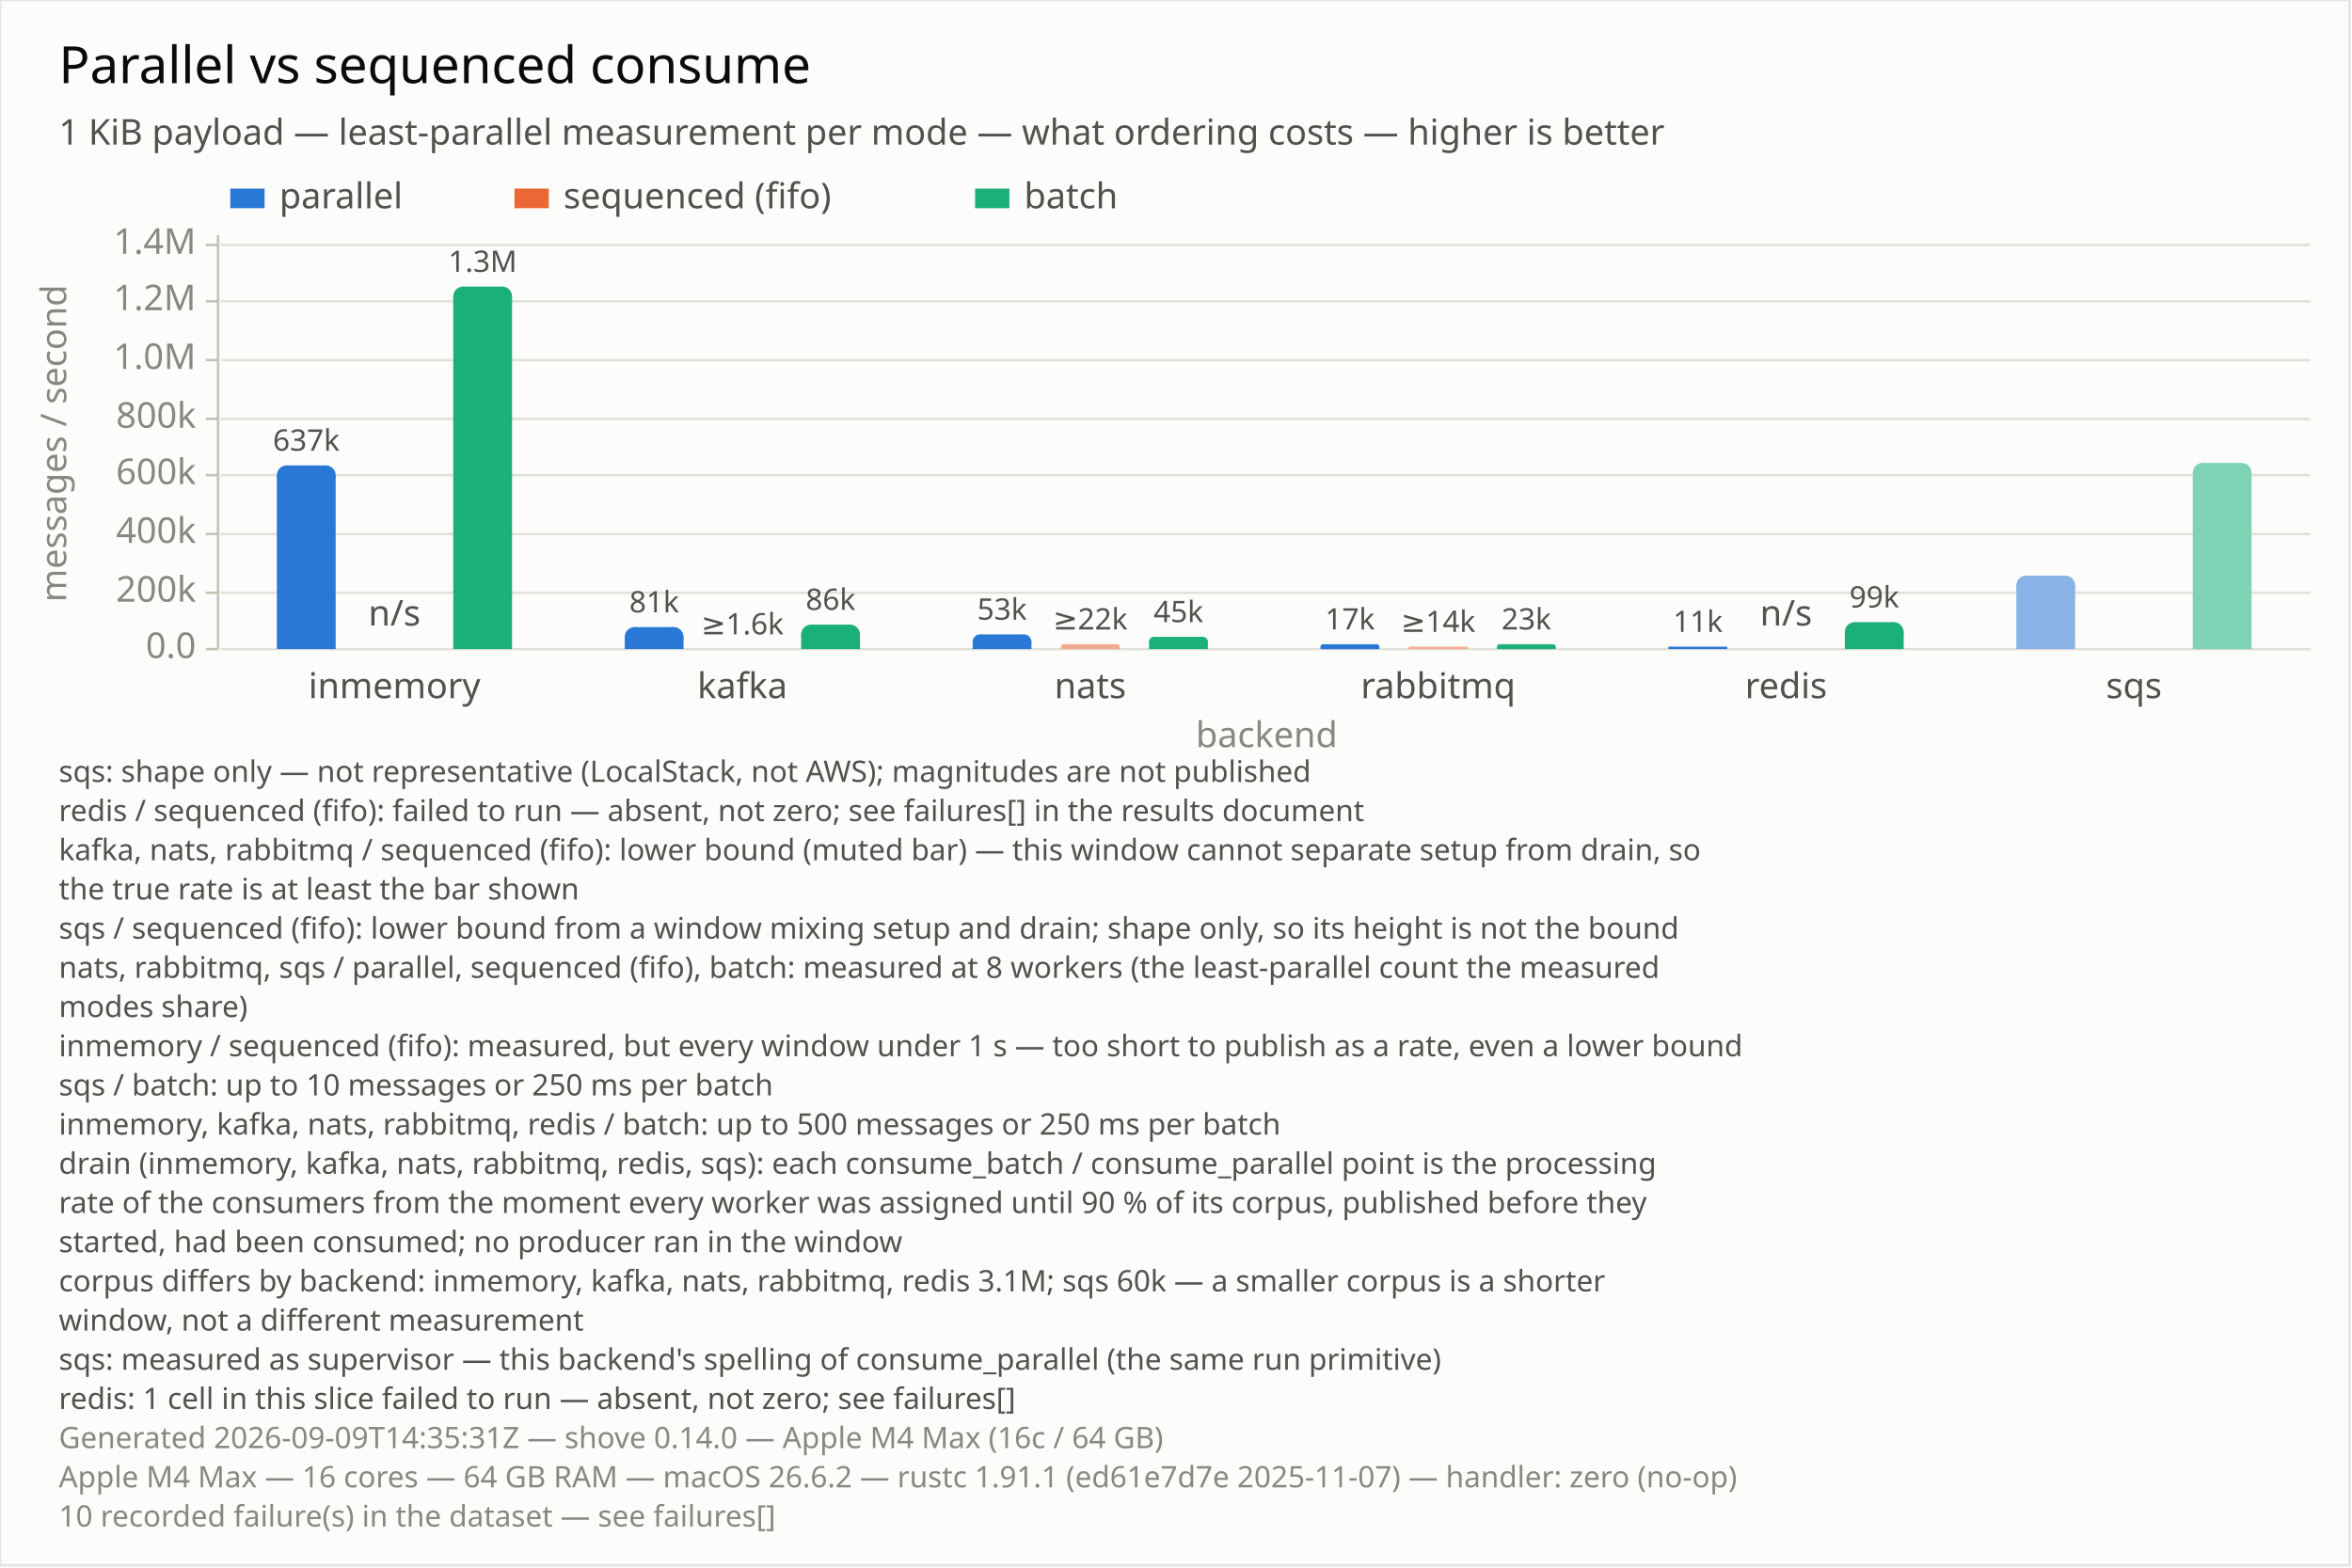
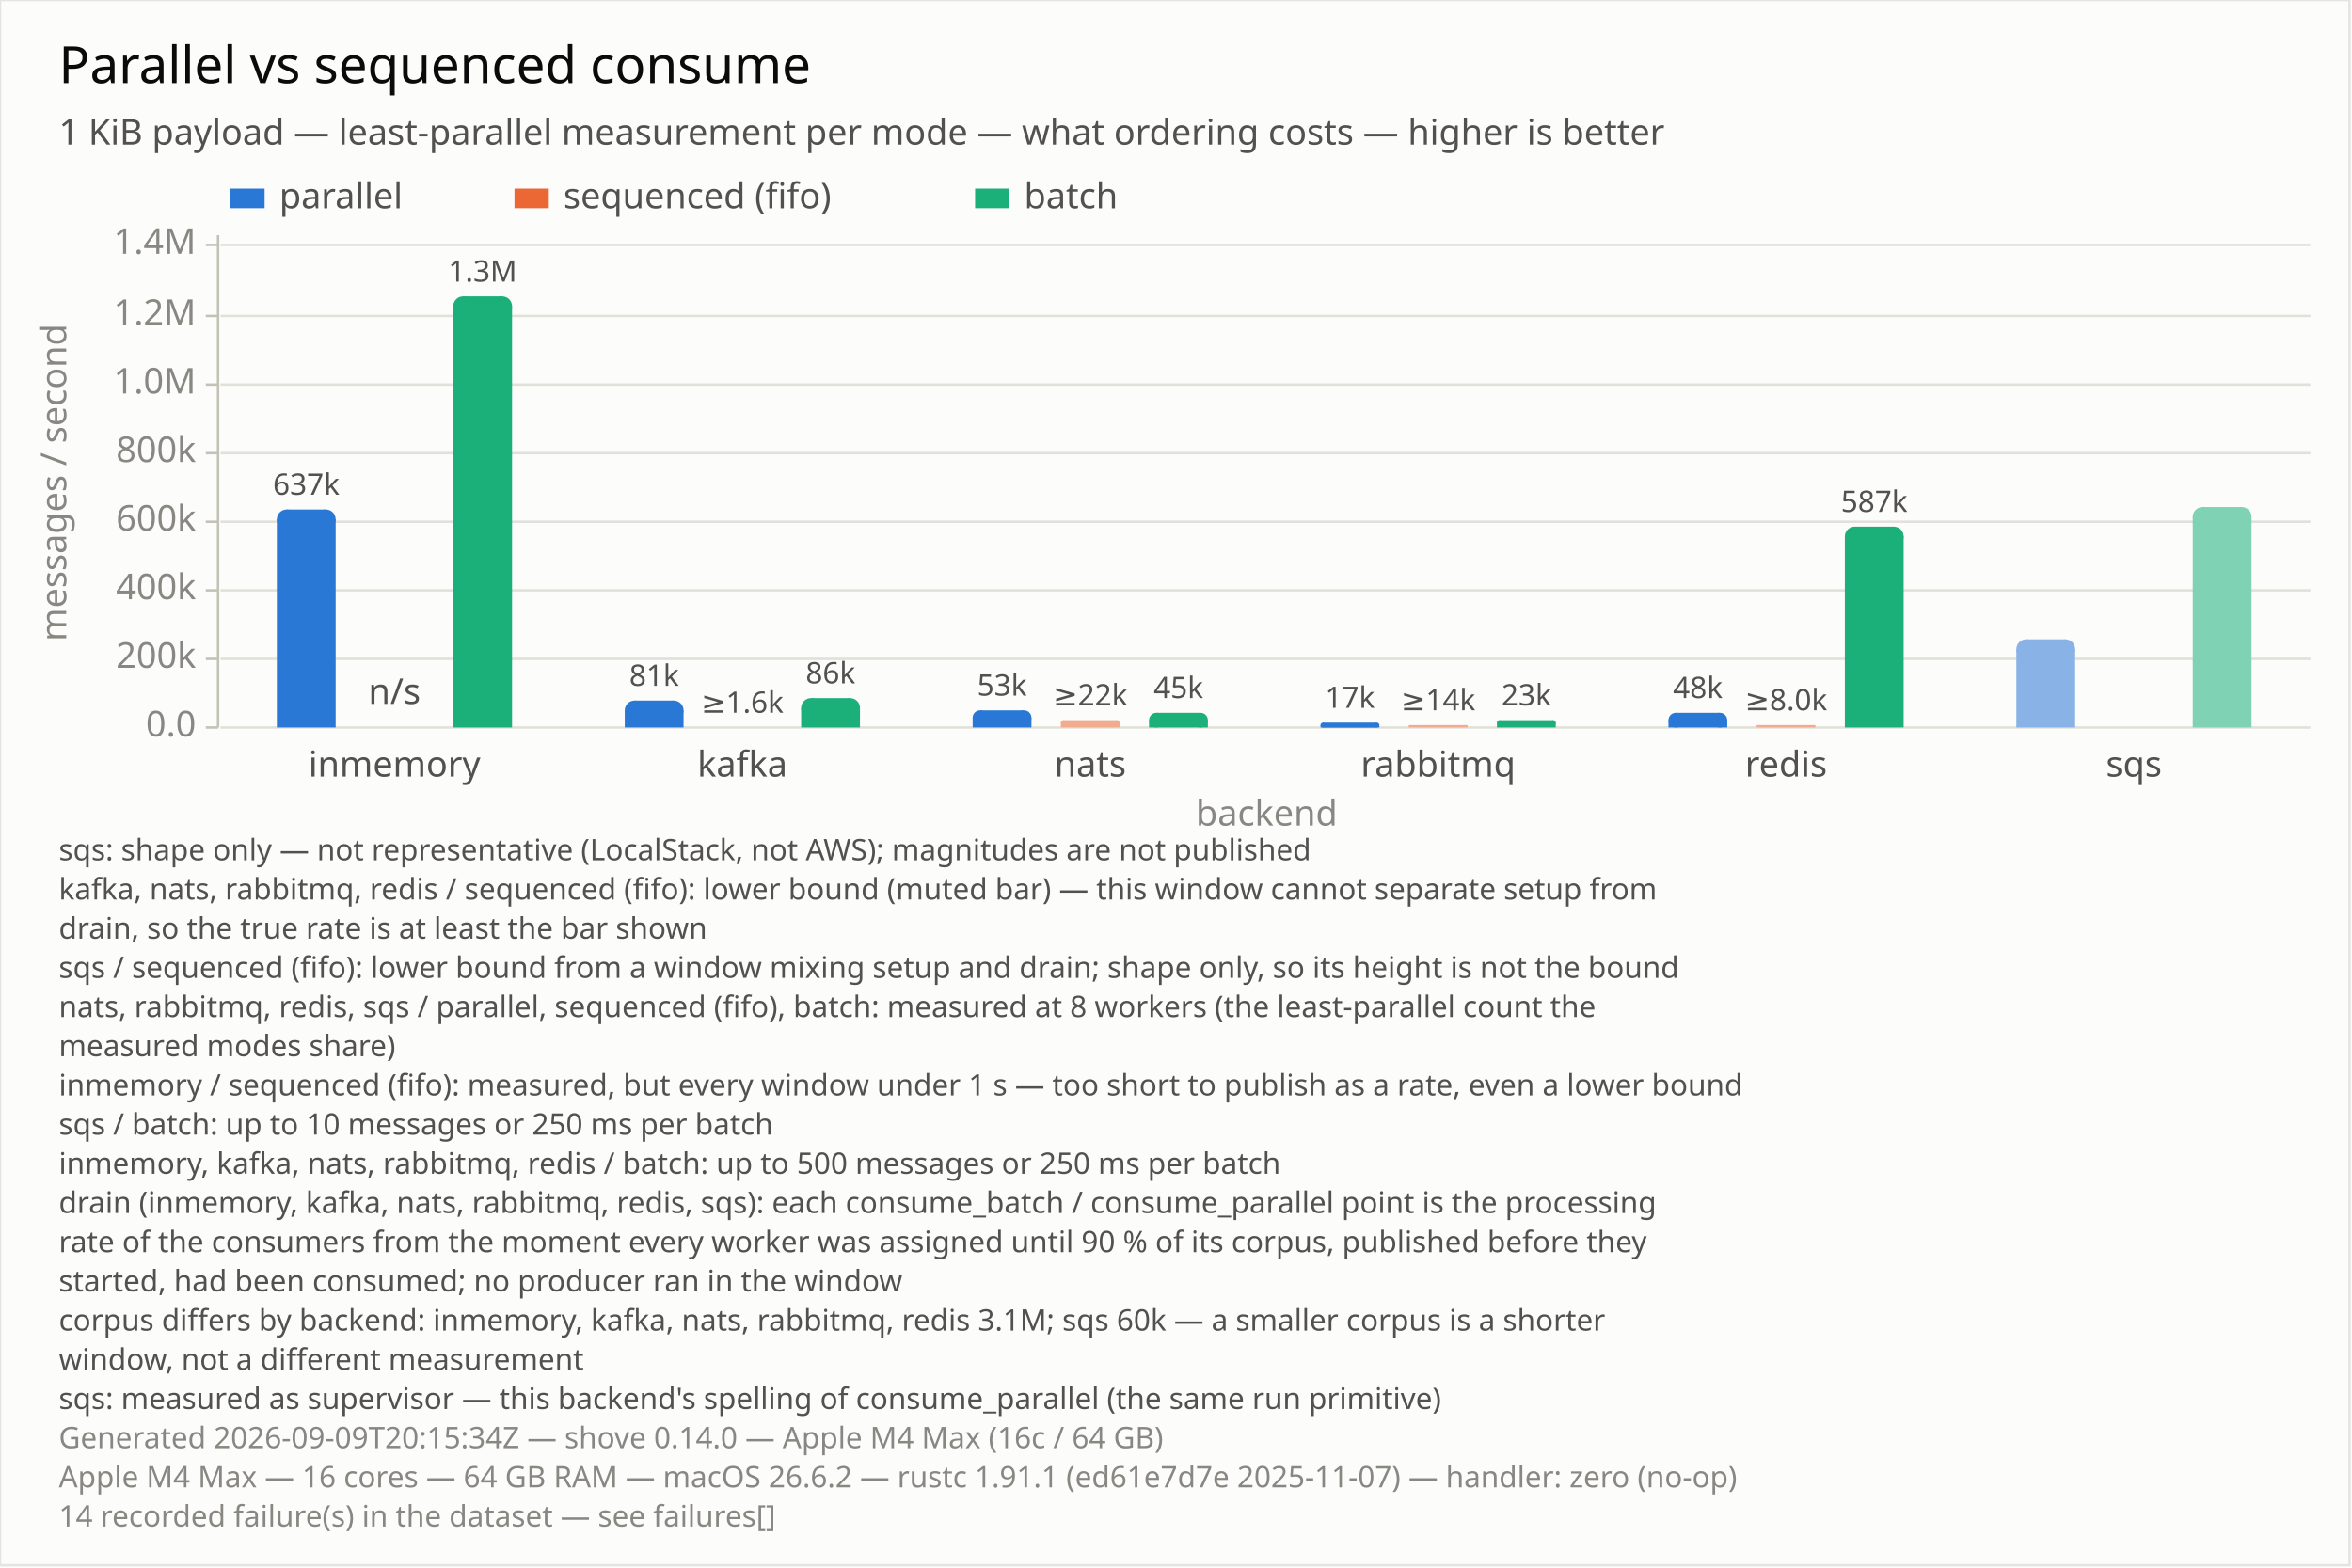
<svg xmlns="http://www.w3.org/2000/svg" width="960" height="640" viewBox="0 0 960 640">
  <rect x="0" y="0" width="960" height="640" opacity="1" fill="#FCFCFB" stroke="none" />
  <rect x="0" y="0" width="959" height="639" opacity="0.1" fill="none" stroke="#0B0B0B" />
  <text x="24" y="18" dy="0.76em" text-anchor="start" font-family="sans-serif" font-size="20.968" opacity="1" fill="#0B0B0B">
Parallel vs sequenced consume
</text>
  <text x="24" y="48" dy="0.76em" text-anchor="start" font-family="sans-serif" font-size="14.516" opacity="1" fill="#52514E">
1 KiB payload — least-parallel measurement per mode — what ordering costs — higher is better
</text>
-   <text x="24" y="310" dy="0.76em" text-anchor="start" font-family="sans-serif" font-size="12.097" opacity="1" fill="#52514E">
+   <text x="24" y="342" dy="0.76em" text-anchor="start" font-family="sans-serif" font-size="12.097" opacity="1" fill="#52514E">
sqs: shape only — not representative (LocalStack, not AWS); magnitudes are not published
</text>
-   <text x="24" y="326" dy="0.76em" text-anchor="start" font-family="sans-serif" font-size="12.097" opacity="1" fill="#52514E">
- redis / sequenced (fifo): failed to run — absent, not zero; see failures[] in the results document
- </text>
-   <text x="24" y="342" dy="0.76em" text-anchor="start" font-family="sans-serif" font-size="12.097" opacity="1" fill="#52514E">
- kafka, nats, rabbitmq / sequenced (fifo): lower bound (muted bar) — this window cannot separate setup from drain, so
- </text>
  <text x="24" y="358" dy="0.76em" text-anchor="start" font-family="sans-serif" font-size="12.097" opacity="1" fill="#52514E">
- the true rate is at least the bar shown
+ kafka, nats, rabbitmq, redis / sequenced (fifo): lower bound (muted bar) — this window cannot separate setup from
</text>
  <text x="24" y="374" dy="0.76em" text-anchor="start" font-family="sans-serif" font-size="12.097" opacity="1" fill="#52514E">
+ drain, so the true rate is at least the bar shown
+ </text>
+   <text x="24" y="390" dy="0.76em" text-anchor="start" font-family="sans-serif" font-size="12.097" opacity="1" fill="#52514E">
sqs / sequenced (fifo): lower bound from a window mixing setup and drain; shape only, so its height is not the bound
</text>
-   <text x="24" y="390" dy="0.76em" text-anchor="start" font-family="sans-serif" font-size="12.097" opacity="1" fill="#52514E">
- nats, rabbitmq, sqs / parallel, sequenced (fifo), batch: measured at 8 workers (the least-parallel count the measured
- </text>
  <text x="24" y="406" dy="0.76em" text-anchor="start" font-family="sans-serif" font-size="12.097" opacity="1" fill="#52514E">
- modes share)
+ nats, rabbitmq, redis, sqs / parallel, sequenced (fifo), batch: measured at 8 workers (the least-parallel count the
</text>
  <text x="24" y="422" dy="0.76em" text-anchor="start" font-family="sans-serif" font-size="12.097" opacity="1" fill="#52514E">
+ measured modes share)
+ </text>
+   <text x="24" y="438" dy="0.76em" text-anchor="start" font-family="sans-serif" font-size="12.097" opacity="1" fill="#52514E">
inmemory / sequenced (fifo): measured, but every window under 1 s — too short to publish as a rate, even a lower bound
</text>
-   <text x="24" y="438" dy="0.76em" text-anchor="start" font-family="sans-serif" font-size="12.097" opacity="1" fill="#52514E">
+   <text x="24" y="454" dy="0.76em" text-anchor="start" font-family="sans-serif" font-size="12.097" opacity="1" fill="#52514E">
sqs / batch: up to 10 messages or 250 ms per batch
</text>
-   <text x="24" y="454" dy="0.76em" text-anchor="start" font-family="sans-serif" font-size="12.097" opacity="1" fill="#52514E">
+   <text x="24" y="470" dy="0.76em" text-anchor="start" font-family="sans-serif" font-size="12.097" opacity="1" fill="#52514E">
inmemory, kafka, nats, rabbitmq, redis / batch: up to 500 messages or 250 ms per batch
</text>
-   <text x="24" y="470" dy="0.76em" text-anchor="start" font-family="sans-serif" font-size="12.097" opacity="1" fill="#52514E">
+   <text x="24" y="486" dy="0.76em" text-anchor="start" font-family="sans-serif" font-size="12.097" opacity="1" fill="#52514E">
drain (inmemory, kafka, nats, rabbitmq, redis, sqs): each consume_batch / consume_parallel point is the processing
</text>
-   <text x="24" y="486" dy="0.76em" text-anchor="start" font-family="sans-serif" font-size="12.097" opacity="1" fill="#52514E">
+   <text x="24" y="502" dy="0.76em" text-anchor="start" font-family="sans-serif" font-size="12.097" opacity="1" fill="#52514E">
rate of the consumers from the moment every worker was assigned until 90 % of its corpus, published before they
</text>
-   <text x="24" y="502" dy="0.76em" text-anchor="start" font-family="sans-serif" font-size="12.097" opacity="1" fill="#52514E">
+   <text x="24" y="518" dy="0.76em" text-anchor="start" font-family="sans-serif" font-size="12.097" opacity="1" fill="#52514E">
started, had been consumed; no producer ran in the window
</text>
-   <text x="24" y="518" dy="0.76em" text-anchor="start" font-family="sans-serif" font-size="12.097" opacity="1" fill="#52514E">
+   <text x="24" y="534" dy="0.76em" text-anchor="start" font-family="sans-serif" font-size="12.097" opacity="1" fill="#52514E">
corpus differs by backend: inmemory, kafka, nats, rabbitmq, redis 3.1M; sqs 60k — a smaller corpus is a shorter
</text>
-   <text x="24" y="534" dy="0.76em" text-anchor="start" font-family="sans-serif" font-size="12.097" opacity="1" fill="#52514E">
+   <text x="24" y="550" dy="0.76em" text-anchor="start" font-family="sans-serif" font-size="12.097" opacity="1" fill="#52514E">
window, not a different measurement
</text>
-   <text x="24" y="550" dy="0.76em" text-anchor="start" font-family="sans-serif" font-size="12.097" opacity="1" fill="#52514E">
+   <text x="24" y="566" dy="0.76em" text-anchor="start" font-family="sans-serif" font-size="12.097" opacity="1" fill="#52514E">
sqs: measured as supervisor — this backend's spelling of consume_parallel (the same run primitive)
</text>
-   <text x="24" y="566" dy="0.76em" text-anchor="start" font-family="sans-serif" font-size="12.097" opacity="1" fill="#52514E">
- redis: 1 cell in this slice failed to run — absent, not zero; see failures[]
- </text>
  <text x="24" y="582" dy="0.76em" text-anchor="start" font-family="sans-serif" font-size="12.097" opacity="1" fill="#898781">
- Generated 2026-09-09T14:35:31Z — shove 0.14.0 — Apple M4 Max (16c / 64 GB)
+ Generated 2026-09-09T20:15:34Z — shove 0.14.0 — Apple M4 Max (16c / 64 GB)
</text>
  <text x="24" y="598" dy="0.76em" text-anchor="start" font-family="sans-serif" font-size="12.097" opacity="1" fill="#898781">
Apple M4 Max — 16 cores — 64 GB RAM — macOS 26.6.2 — rustc 1.91.1 (ed61e7d7e 2025-11-07) — handler: zero (no-op)
</text>
  <text x="24" y="614" dy="0.76em" text-anchor="start" font-family="sans-serif" font-size="12.097" opacity="1" fill="#898781">
- 10 recorded failure(s) in the dataset — see failures[]
- </text>
-   <text x="16" y="181" dy="0.76em" text-anchor="middle" font-family="sans-serif" font-size="14.516" opacity="1" fill="#898781" transform="rotate(270, 16, 181)">
+ 14 recorded failure(s) in the dataset — see failures[]
+ </text>
+   <text x="16" y="197" dy="0.76em" text-anchor="middle" font-family="sans-serif" font-size="14.516" opacity="1" fill="#898781" transform="rotate(270, 16, 197)">
messages / second
</text>
-   <line opacity="1" stroke="#E1E0D9" stroke-width="1" x1="90" y1="265" x2="943" y2="265" />
-   <line opacity="1" stroke="#E1E0D9" stroke-width="1" x1="90" y1="242" x2="943" y2="242" />
-   <line opacity="1" stroke="#E1E0D9" stroke-width="1" x1="90" y1="218" x2="943" y2="218" />
-   <line opacity="1" stroke="#E1E0D9" stroke-width="1" x1="90" y1="194" x2="943" y2="194" />
-   <line opacity="1" stroke="#E1E0D9" stroke-width="1" x1="90" y1="171" x2="943" y2="171" />
-   <line opacity="1" stroke="#E1E0D9" stroke-width="1" x1="90" y1="147" x2="943" y2="147" />
-   <line opacity="1" stroke="#E1E0D9" stroke-width="1" x1="90" y1="123" x2="943" y2="123" />
+   <line opacity="1" stroke="#E1E0D9" stroke-width="1" x1="90" y1="297" x2="943" y2="297" />
+   <line opacity="1" stroke="#E1E0D9" stroke-width="1" x1="90" y1="269" x2="943" y2="269" />
+   <line opacity="1" stroke="#E1E0D9" stroke-width="1" x1="90" y1="241" x2="943" y2="241" />
+   <line opacity="1" stroke="#E1E0D9" stroke-width="1" x1="90" y1="213" x2="943" y2="213" />
+   <line opacity="1" stroke="#E1E0D9" stroke-width="1" x1="90" y1="185" x2="943" y2="185" />
+   <line opacity="1" stroke="#E1E0D9" stroke-width="1" x1="90" y1="157" x2="943" y2="157" />
+   <line opacity="1" stroke="#E1E0D9" stroke-width="1" x1="90" y1="129" x2="943" y2="129" />
  <line opacity="1" stroke="#E1E0D9" stroke-width="1" x1="90" y1="100" x2="943" y2="100" />
-   <polyline fill="none" opacity="1" stroke="#C3C2B7" stroke-width="1" points="89,96 89,265 " />
-   <text x="80" y="265" dy="0.5ex" text-anchor="end" font-family="sans-serif" font-size="14.516" opacity="1" fill="#898781">
+   <polyline fill="none" opacity="1" stroke="#C3C2B7" stroke-width="1" points="89,96 89,297 " />
+   <text x="80" y="297" dy="0.5ex" text-anchor="end" font-family="sans-serif" font-size="14.516" opacity="1" fill="#898781">
0.0
</text>
-   <polyline fill="none" opacity="1" stroke="#C3C2B7" stroke-width="1" points="84,265 89,265 " />
-   <text x="80" y="242" dy="0.5ex" text-anchor="end" font-family="sans-serif" font-size="14.516" opacity="1" fill="#898781">
+   <polyline fill="none" opacity="1" stroke="#C3C2B7" stroke-width="1" points="84,297 89,297 " />
+   <text x="80" y="269" dy="0.5ex" text-anchor="end" font-family="sans-serif" font-size="14.516" opacity="1" fill="#898781">
200k
</text>
-   <polyline fill="none" opacity="1" stroke="#C3C2B7" stroke-width="1" points="84,242 89,242 " />
-   <text x="80" y="218" dy="0.5ex" text-anchor="end" font-family="sans-serif" font-size="14.516" opacity="1" fill="#898781">
+   <polyline fill="none" opacity="1" stroke="#C3C2B7" stroke-width="1" points="84,269 89,269 " />
+   <text x="80" y="241" dy="0.5ex" text-anchor="end" font-family="sans-serif" font-size="14.516" opacity="1" fill="#898781">
400k
</text>
-   <polyline fill="none" opacity="1" stroke="#C3C2B7" stroke-width="1" points="84,218 89,218 " />
-   <text x="80" y="194" dy="0.5ex" text-anchor="end" font-family="sans-serif" font-size="14.516" opacity="1" fill="#898781">
+   <polyline fill="none" opacity="1" stroke="#C3C2B7" stroke-width="1" points="84,241 89,241 " />
+   <text x="80" y="213" dy="0.5ex" text-anchor="end" font-family="sans-serif" font-size="14.516" opacity="1" fill="#898781">
600k
</text>
-   <polyline fill="none" opacity="1" stroke="#C3C2B7" stroke-width="1" points="84,194 89,194 " />
-   <text x="80" y="171" dy="0.5ex" text-anchor="end" font-family="sans-serif" font-size="14.516" opacity="1" fill="#898781">
+   <polyline fill="none" opacity="1" stroke="#C3C2B7" stroke-width="1" points="84,213 89,213 " />
+   <text x="80" y="185" dy="0.5ex" text-anchor="end" font-family="sans-serif" font-size="14.516" opacity="1" fill="#898781">
800k
</text>
-   <polyline fill="none" opacity="1" stroke="#C3C2B7" stroke-width="1" points="84,171 89,171 " />
-   <text x="80" y="147" dy="0.5ex" text-anchor="end" font-family="sans-serif" font-size="14.516" opacity="1" fill="#898781">
+   <polyline fill="none" opacity="1" stroke="#C3C2B7" stroke-width="1" points="84,185 89,185 " />
+   <text x="80" y="157" dy="0.5ex" text-anchor="end" font-family="sans-serif" font-size="14.516" opacity="1" fill="#898781">
1.0M
</text>
-   <polyline fill="none" opacity="1" stroke="#C3C2B7" stroke-width="1" points="84,147 89,147 " />
-   <text x="80" y="123" dy="0.5ex" text-anchor="end" font-family="sans-serif" font-size="14.516" opacity="1" fill="#898781">
+   <polyline fill="none" opacity="1" stroke="#C3C2B7" stroke-width="1" points="84,157 89,157 " />
+   <text x="80" y="129" dy="0.5ex" text-anchor="end" font-family="sans-serif" font-size="14.516" opacity="1" fill="#898781">
1.2M
</text>
-   <polyline fill="none" opacity="1" stroke="#C3C2B7" stroke-width="1" points="84,123 89,123 " />
+   <polyline fill="none" opacity="1" stroke="#C3C2B7" stroke-width="1" points="84,129 89,129 " />
  <text x="80" y="100" dy="0.5ex" text-anchor="end" font-family="sans-serif" font-size="14.516" opacity="1" fill="#898781">
1.4M
</text>
  <polyline fill="none" opacity="1" stroke="#C3C2B7" stroke-width="1" points="84,100 89,100 " />
-   <rect x="113" y="194" width="24" height="71" opacity="1" fill="#2A78D6" stroke="none" />
-   <rect x="117" y="190" width="16" height="5" opacity="1" fill="#2A78D6" stroke="none" />
-   <circle cx="117" cy="194" r="4" opacity="1" fill="#2A78D6" stroke="none" stroke-width="0" />
-   <circle cx="133" cy="194" r="4" opacity="1" fill="#2A78D6" stroke="none" stroke-width="0" />
-   <text x="125" y="187" dy="-0.5ex" text-anchor="middle" font-family="sans-serif" font-size="12.097" opacity="1" fill="#52514E">
+   <rect x="113" y="212" width="24" height="85" opacity="1" fill="#2A78D6" stroke="none" />
+   <rect x="117" y="208" width="16" height="5" opacity="1" fill="#2A78D6" stroke="none" />
+   <circle cx="117" cy="212" r="4" opacity="1" fill="#2A78D6" stroke="none" stroke-width="0" />
+   <circle cx="133" cy="212" r="4" opacity="1" fill="#2A78D6" stroke="none" stroke-width="0" />
+   <text x="125" y="205" dy="-0.5ex" text-anchor="middle" font-family="sans-serif" font-size="12.097" opacity="1" fill="#52514E">
637k
</text>
-   <text x="161" y="259" dy="-0.5ex" text-anchor="middle" font-family="sans-serif" font-size="14.516" opacity="1" fill="#52514E">
+   <text x="161" y="291" dy="-0.5ex" text-anchor="middle" font-family="sans-serif" font-size="14.516" opacity="1" fill="#52514E">
n/s
</text>
-   <rect x="185" y="121" width="24" height="144" opacity="1" fill="#1BAF7A" stroke="none" />
-   <rect x="189" y="117" width="16" height="5" opacity="1" fill="#1BAF7A" stroke="none" />
-   <circle cx="189" cy="121" r="4" opacity="1" fill="#1BAF7A" stroke="none" stroke-width="0" />
-   <circle cx="205" cy="121" r="4" opacity="1" fill="#1BAF7A" stroke="none" stroke-width="0" />
-   <text x="197" y="114" dy="-0.5ex" text-anchor="middle" font-family="sans-serif" font-size="12.097" opacity="1" fill="#52514E">
+   <rect x="185" y="125" width="24" height="172" opacity="1" fill="#1BAF7A" stroke="none" />
+   <rect x="189" y="121" width="16" height="5" opacity="1" fill="#1BAF7A" stroke="none" />
+   <circle cx="189" cy="125" r="4" opacity="1" fill="#1BAF7A" stroke="none" stroke-width="0" />
+   <circle cx="205" cy="125" r="4" opacity="1" fill="#1BAF7A" stroke="none" stroke-width="0" />
+   <text x="197" y="118" dy="-0.5ex" text-anchor="middle" font-family="sans-serif" font-size="12.097" opacity="1" fill="#52514E">
1.3M
</text>
-   <rect x="255" y="260" width="24" height="5" opacity="1" fill="#2A78D6" stroke="none" />
-   <rect x="259" y="256" width="16" height="5" opacity="1" fill="#2A78D6" stroke="none" />
-   <circle cx="259" cy="260" r="4" opacity="1" fill="#2A78D6" stroke="none" stroke-width="0" />
-   <circle cx="275" cy="260" r="4" opacity="1" fill="#2A78D6" stroke="none" stroke-width="0" />
-   <text x="267" y="253" dy="-0.5ex" text-anchor="middle" font-family="sans-serif" font-size="12.097" opacity="1" fill="#52514E">
+   <rect x="255" y="290" width="24" height="7" opacity="1" fill="#2A78D6" stroke="none" />
+   <rect x="259" y="286" width="16" height="5" opacity="1" fill="#2A78D6" stroke="none" />
+   <circle cx="259" cy="290" r="4" opacity="1" fill="#2A78D6" stroke="none" stroke-width="0" />
+   <circle cx="275" cy="290" r="4" opacity="1" fill="#2A78D6" stroke="none" stroke-width="0" />
+   <text x="267" y="283" dy="-0.5ex" text-anchor="middle" font-family="sans-serif" font-size="12.097" opacity="1" fill="#52514E">
81k
</text>
-   <text x="303" y="262" dy="-0.5ex" text-anchor="middle" font-family="sans-serif" font-size="12.097" opacity="1" fill="#52514E">
+   <text x="303" y="294" dy="-0.5ex" text-anchor="middle" font-family="sans-serif" font-size="12.097" opacity="1" fill="#52514E">
≥1.6k
</text>
-   <rect x="327" y="259" width="24" height="6" opacity="1" fill="#1BAF7A" stroke="none" />
-   <rect x="331" y="255" width="16" height="5" opacity="1" fill="#1BAF7A" stroke="none" />
-   <circle cx="331" cy="259" r="4" opacity="1" fill="#1BAF7A" stroke="none" stroke-width="0" />
-   <circle cx="347" cy="259" r="4" opacity="1" fill="#1BAF7A" stroke="none" stroke-width="0" />
-   <text x="339" y="252" dy="-0.5ex" text-anchor="middle" font-family="sans-serif" font-size="12.097" opacity="1" fill="#52514E">
+   <rect x="327" y="289" width="24" height="8" opacity="1" fill="#1BAF7A" stroke="none" />
+   <rect x="331" y="285" width="16" height="5" opacity="1" fill="#1BAF7A" stroke="none" />
+   <circle cx="331" cy="289" r="4" opacity="1" fill="#1BAF7A" stroke="none" stroke-width="0" />
+   <circle cx="347" cy="289" r="4" opacity="1" fill="#1BAF7A" stroke="none" stroke-width="0" />
+   <text x="339" y="282" dy="-0.5ex" text-anchor="middle" font-family="sans-serif" font-size="12.097" opacity="1" fill="#52514E">
86k
</text>
-   <rect x="397" y="262" width="24" height="3" opacity="1" fill="#2A78D6" stroke="none" />
-   <rect x="400" y="259" width="18" height="4" opacity="1" fill="#2A78D6" stroke="none" />
-   <circle cx="400" cy="262" r="3" opacity="1" fill="#2A78D6" stroke="none" stroke-width="0" />
-   <circle cx="418" cy="262" r="3" opacity="1" fill="#2A78D6" stroke="none" stroke-width="0" />
-   <text x="409" y="256" dy="-0.5ex" text-anchor="middle" font-family="sans-serif" font-size="12.097" opacity="1" fill="#52514E">
+   <rect x="397" y="293" width="24" height="4" opacity="1" fill="#2A78D6" stroke="none" />
+   <rect x="400" y="290" width="18" height="4" opacity="1" fill="#2A78D6" stroke="none" />
+   <circle cx="400" cy="293" r="3" opacity="1" fill="#2A78D6" stroke="none" stroke-width="0" />
+   <circle cx="418" cy="293" r="3" opacity="1" fill="#2A78D6" stroke="none" stroke-width="0" />
+   <text x="409" y="287" dy="-0.5ex" text-anchor="middle" font-family="sans-serif" font-size="12.097" opacity="1" fill="#52514E">
53k
</text>
-   <rect x="433" y="264" width="24" height="1" opacity="1" fill="#F3AB8E" stroke="none" />
-   <rect x="434" y="263" width="22" height="2" opacity="1" fill="#F3AB8E" stroke="none" />
-   <circle cx="434" cy="264" r="1" opacity="1" fill="#F3AB8E" stroke="none" stroke-width="0" />
-   <circle cx="456" cy="264" r="1" opacity="1" fill="#F3AB8E" stroke="none" stroke-width="0" />
-   <text x="445" y="260" dy="-0.5ex" text-anchor="middle" font-family="sans-serif" font-size="12.097" opacity="1" fill="#52514E">
+   <rect x="433" y="295" width="24" height="2" opacity="1" fill="#F3AB8E" stroke="none" />
+   <rect x="434" y="294" width="22" height="2" opacity="1" fill="#F3AB8E" stroke="none" />
+   <circle cx="434" cy="295" r="1" opacity="1" fill="#F3AB8E" stroke="none" stroke-width="0" />
+   <circle cx="456" cy="295" r="1" opacity="1" fill="#F3AB8E" stroke="none" stroke-width="0" />
+   <text x="445" y="291" dy="-0.5ex" text-anchor="middle" font-family="sans-serif" font-size="12.097" opacity="1" fill="#52514E">
≥22k
</text>
-   <rect x="469" y="262" width="24" height="3" opacity="1" fill="#1BAF7A" stroke="none" />
-   <rect x="471" y="260" width="20" height="3" opacity="1" fill="#1BAF7A" stroke="none" />
-   <circle cx="471" cy="262" r="2" opacity="1" fill="#1BAF7A" stroke="none" stroke-width="0" />
-   <circle cx="491" cy="262" r="2" opacity="1" fill="#1BAF7A" stroke="none" stroke-width="0" />
-   <text x="481" y="257" dy="-0.5ex" text-anchor="middle" font-family="sans-serif" font-size="12.097" opacity="1" fill="#52514E">
+   <rect x="469" y="294" width="24" height="3" opacity="1" fill="#1BAF7A" stroke="none" />
+   <rect x="472" y="291" width="18" height="4" opacity="1" fill="#1BAF7A" stroke="none" />
+   <circle cx="472" cy="294" r="3" opacity="1" fill="#1BAF7A" stroke="none" stroke-width="0" />
+   <circle cx="490" cy="294" r="3" opacity="1" fill="#1BAF7A" stroke="none" stroke-width="0" />
+   <text x="481" y="288" dy="-0.5ex" text-anchor="middle" font-family="sans-serif" font-size="12.097" opacity="1" fill="#52514E">
45k
</text>
-   <rect x="539" y="264" width="24" height="1" opacity="1" fill="#2A78D6" stroke="none" />
-   <rect x="540" y="263" width="22" height="2" opacity="1" fill="#2A78D6" stroke="none" />
-   <circle cx="540" cy="264" r="1" opacity="1" fill="#2A78D6" stroke="none" stroke-width="0" />
-   <circle cx="562" cy="264" r="1" opacity="1" fill="#2A78D6" stroke="none" stroke-width="0" />
-   <text x="551" y="260" dy="-0.5ex" text-anchor="middle" font-family="sans-serif" font-size="12.097" opacity="1" fill="#52514E">
+   <rect x="539" y="296" width="24" height="1" opacity="1" fill="#2A78D6" stroke="none" />
+   <rect x="540" y="295" width="22" height="2" opacity="1" fill="#2A78D6" stroke="none" />
+   <circle cx="540" cy="296" r="1" opacity="1" fill="#2A78D6" stroke="none" stroke-width="0" />
+   <circle cx="562" cy="296" r="1" opacity="1" fill="#2A78D6" stroke="none" stroke-width="0" />
+   <text x="551" y="292" dy="-0.5ex" text-anchor="middle" font-family="sans-serif" font-size="12.097" opacity="1" fill="#52514E">
17k
</text>
-   <rect x="575" y="264" width="24" height="1" opacity="1" fill="#F3AB8E" stroke="none" />
-   <text x="587" y="261" dy="-0.5ex" text-anchor="middle" font-family="sans-serif" font-size="12.097" opacity="1" fill="#52514E">
+   <rect x="575" y="296" width="24" height="1" opacity="1" fill="#F3AB8E" stroke="none" />
+   <text x="587" y="293" dy="-0.5ex" text-anchor="middle" font-family="sans-serif" font-size="12.097" opacity="1" fill="#52514E">
≥14k
</text>
-   <rect x="611" y="264" width="24" height="1" opacity="1" fill="#1BAF7A" stroke="none" />
-   <rect x="612" y="263" width="22" height="2" opacity="1" fill="#1BAF7A" stroke="none" />
-   <circle cx="612" cy="264" r="1" opacity="1" fill="#1BAF7A" stroke="none" stroke-width="0" />
-   <circle cx="634" cy="264" r="1" opacity="1" fill="#1BAF7A" stroke="none" stroke-width="0" />
-   <text x="623" y="260" dy="-0.5ex" text-anchor="middle" font-family="sans-serif" font-size="12.097" opacity="1" fill="#52514E">
+   <rect x="611" y="295" width="24" height="2" opacity="1" fill="#1BAF7A" stroke="none" />
+   <rect x="612" y="294" width="22" height="2" opacity="1" fill="#1BAF7A" stroke="none" />
+   <circle cx="612" cy="295" r="1" opacity="1" fill="#1BAF7A" stroke="none" stroke-width="0" />
+   <circle cx="634" cy="295" r="1" opacity="1" fill="#1BAF7A" stroke="none" stroke-width="0" />
+   <text x="623" y="291" dy="-0.5ex" text-anchor="middle" font-family="sans-serif" font-size="12.097" opacity="1" fill="#52514E">
23k
</text>
-   <rect x="681" y="264" width="24" height="1" opacity="1" fill="#2A78D6" stroke="none" />
-   <text x="693" y="261" dy="-0.5ex" text-anchor="middle" font-family="sans-serif" font-size="12.097" opacity="1" fill="#52514E">
- 11k
- </text>
-   <text x="729" y="259" dy="-0.5ex" text-anchor="middle" font-family="sans-serif" font-size="14.516" opacity="1" fill="#52514E">
- n/s
- </text>
-   <rect x="753" y="258" width="24" height="7" opacity="1" fill="#1BAF7A" stroke="none" />
-   <rect x="757" y="254" width="16" height="5" opacity="1" fill="#1BAF7A" stroke="none" />
-   <circle cx="757" cy="258" r="4" opacity="1" fill="#1BAF7A" stroke="none" stroke-width="0" />
-   <circle cx="773" cy="258" r="4" opacity="1" fill="#1BAF7A" stroke="none" stroke-width="0" />
-   <text x="765" y="251" dy="-0.5ex" text-anchor="middle" font-family="sans-serif" font-size="12.097" opacity="1" fill="#52514E">
- 99k
- </text>
-   <rect x="823" y="239" width="24" height="26" opacity="1" fill="#89B3E7" stroke="none" />
-   <rect x="827" y="235" width="16" height="5" opacity="1" fill="#89B3E7" stroke="none" />
-   <circle cx="827" cy="239" r="4" opacity="1" fill="#89B3E7" stroke="none" stroke-width="0" />
-   <circle cx="843" cy="239" r="4" opacity="1" fill="#89B3E7" stroke="none" stroke-width="0" />
-   <rect x="895" y="193" width="24" height="72" opacity="1" fill="#80D2B4" stroke="none" />
-   <rect x="899" y="189" width="16" height="5" opacity="1" fill="#80D2B4" stroke="none" />
-   <circle cx="899" cy="193" r="4" opacity="1" fill="#80D2B4" stroke="none" stroke-width="0" />
-   <circle cx="915" cy="193" r="4" opacity="1" fill="#80D2B4" stroke="none" stroke-width="0" />
-   <text x="161" y="274" dy="0.76em" text-anchor="middle" font-family="sans-serif" font-size="14.516" opacity="1" fill="#52514E">
+   <rect x="681" y="294" width="24" height="3" opacity="1" fill="#2A78D6" stroke="none" />
+   <rect x="684" y="291" width="18" height="4" opacity="1" fill="#2A78D6" stroke="none" />
+   <circle cx="684" cy="294" r="3" opacity="1" fill="#2A78D6" stroke="none" stroke-width="0" />
+   <circle cx="702" cy="294" r="3" opacity="1" fill="#2A78D6" stroke="none" stroke-width="0" />
+   <text x="693" y="288" dy="-0.5ex" text-anchor="middle" font-family="sans-serif" font-size="12.097" opacity="1" fill="#52514E">
+ 48k
+ </text>
+   <rect x="717" y="296" width="24" height="1" opacity="1" fill="#F3AB8E" stroke="none" />
+   <text x="729" y="293" dy="-0.5ex" text-anchor="middle" font-family="sans-serif" font-size="12.097" opacity="1" fill="#52514E">
+ ≥8.0k
+ </text>
+   <rect x="753" y="219" width="24" height="78" opacity="1" fill="#1BAF7A" stroke="none" />
+   <rect x="757" y="215" width="16" height="5" opacity="1" fill="#1BAF7A" stroke="none" />
+   <circle cx="757" cy="219" r="4" opacity="1" fill="#1BAF7A" stroke="none" stroke-width="0" />
+   <circle cx="773" cy="219" r="4" opacity="1" fill="#1BAF7A" stroke="none" stroke-width="0" />
+   <text x="765" y="212" dy="-0.5ex" text-anchor="middle" font-family="sans-serif" font-size="12.097" opacity="1" fill="#52514E">
+ 587k
+ </text>
+   <rect x="823" y="265" width="24" height="32" opacity="1" fill="#89B3E7" stroke="none" />
+   <rect x="827" y="261" width="16" height="5" opacity="1" fill="#89B3E7" stroke="none" />
+   <circle cx="827" cy="265" r="4" opacity="1" fill="#89B3E7" stroke="none" stroke-width="0" />
+   <circle cx="843" cy="265" r="4" opacity="1" fill="#89B3E7" stroke="none" stroke-width="0" />
+   <rect x="895" y="211" width="24" height="86" opacity="1" fill="#80D2B4" stroke="none" />
+   <rect x="899" y="207" width="16" height="5" opacity="1" fill="#80D2B4" stroke="none" />
+   <circle cx="899" cy="211" r="4" opacity="1" fill="#80D2B4" stroke="none" stroke-width="0" />
+   <circle cx="915" cy="211" r="4" opacity="1" fill="#80D2B4" stroke="none" stroke-width="0" />
+   <text x="161" y="306" dy="0.76em" text-anchor="middle" font-family="sans-serif" font-size="14.516" opacity="1" fill="#52514E">
inmemory
</text>
-   <text x="303" y="274" dy="0.76em" text-anchor="middle" font-family="sans-serif" font-size="14.516" opacity="1" fill="#52514E">
+   <text x="303" y="306" dy="0.76em" text-anchor="middle" font-family="sans-serif" font-size="14.516" opacity="1" fill="#52514E">
kafka
</text>
-   <text x="445" y="274" dy="0.76em" text-anchor="middle" font-family="sans-serif" font-size="14.516" opacity="1" fill="#52514E">
+   <text x="445" y="306" dy="0.76em" text-anchor="middle" font-family="sans-serif" font-size="14.516" opacity="1" fill="#52514E">
nats
</text>
-   <text x="587" y="274" dy="0.76em" text-anchor="middle" font-family="sans-serif" font-size="14.516" opacity="1" fill="#52514E">
+   <text x="587" y="306" dy="0.76em" text-anchor="middle" font-family="sans-serif" font-size="14.516" opacity="1" fill="#52514E">
rabbitmq
</text>
-   <text x="729" y="274" dy="0.76em" text-anchor="middle" font-family="sans-serif" font-size="14.516" opacity="1" fill="#52514E">
+   <text x="729" y="306" dy="0.76em" text-anchor="middle" font-family="sans-serif" font-size="14.516" opacity="1" fill="#52514E">
redis
</text>
-   <text x="871" y="274" dy="0.76em" text-anchor="middle" font-family="sans-serif" font-size="14.516" opacity="1" fill="#52514E">
+   <text x="871" y="306" dy="0.76em" text-anchor="middle" font-family="sans-serif" font-size="14.516" opacity="1" fill="#52514E">
sqs
</text>
-   <text x="517" y="294" dy="0.76em" text-anchor="middle" font-family="sans-serif" font-size="14.516" opacity="1" fill="#898781">
+   <text x="517" y="326" dy="0.76em" text-anchor="middle" font-family="sans-serif" font-size="14.516" opacity="1" fill="#898781">
backend
</text>
  <rect x="94" y="77" width="14" height="8" opacity="1" fill="#2A78D6" stroke="none" />
  <text x="114" y="74" dy="0.76em" text-anchor="start" font-family="sans-serif" font-size="14.516" opacity="1" fill="#52514E">
parallel
</text>
  <rect x="210" y="77" width="14" height="8" opacity="1" fill="#EB6834" stroke="none" />
  <text x="230" y="74" dy="0.76em" text-anchor="start" font-family="sans-serif" font-size="14.516" opacity="1" fill="#52514E">
sequenced (fifo)
</text>
  <rect x="398" y="77" width="14" height="8" opacity="1" fill="#1BAF7A" stroke="none" />
  <text x="418" y="74" dy="0.76em" text-anchor="start" font-family="sans-serif" font-size="14.516" opacity="1" fill="#52514E">
batch
</text>
</svg>
